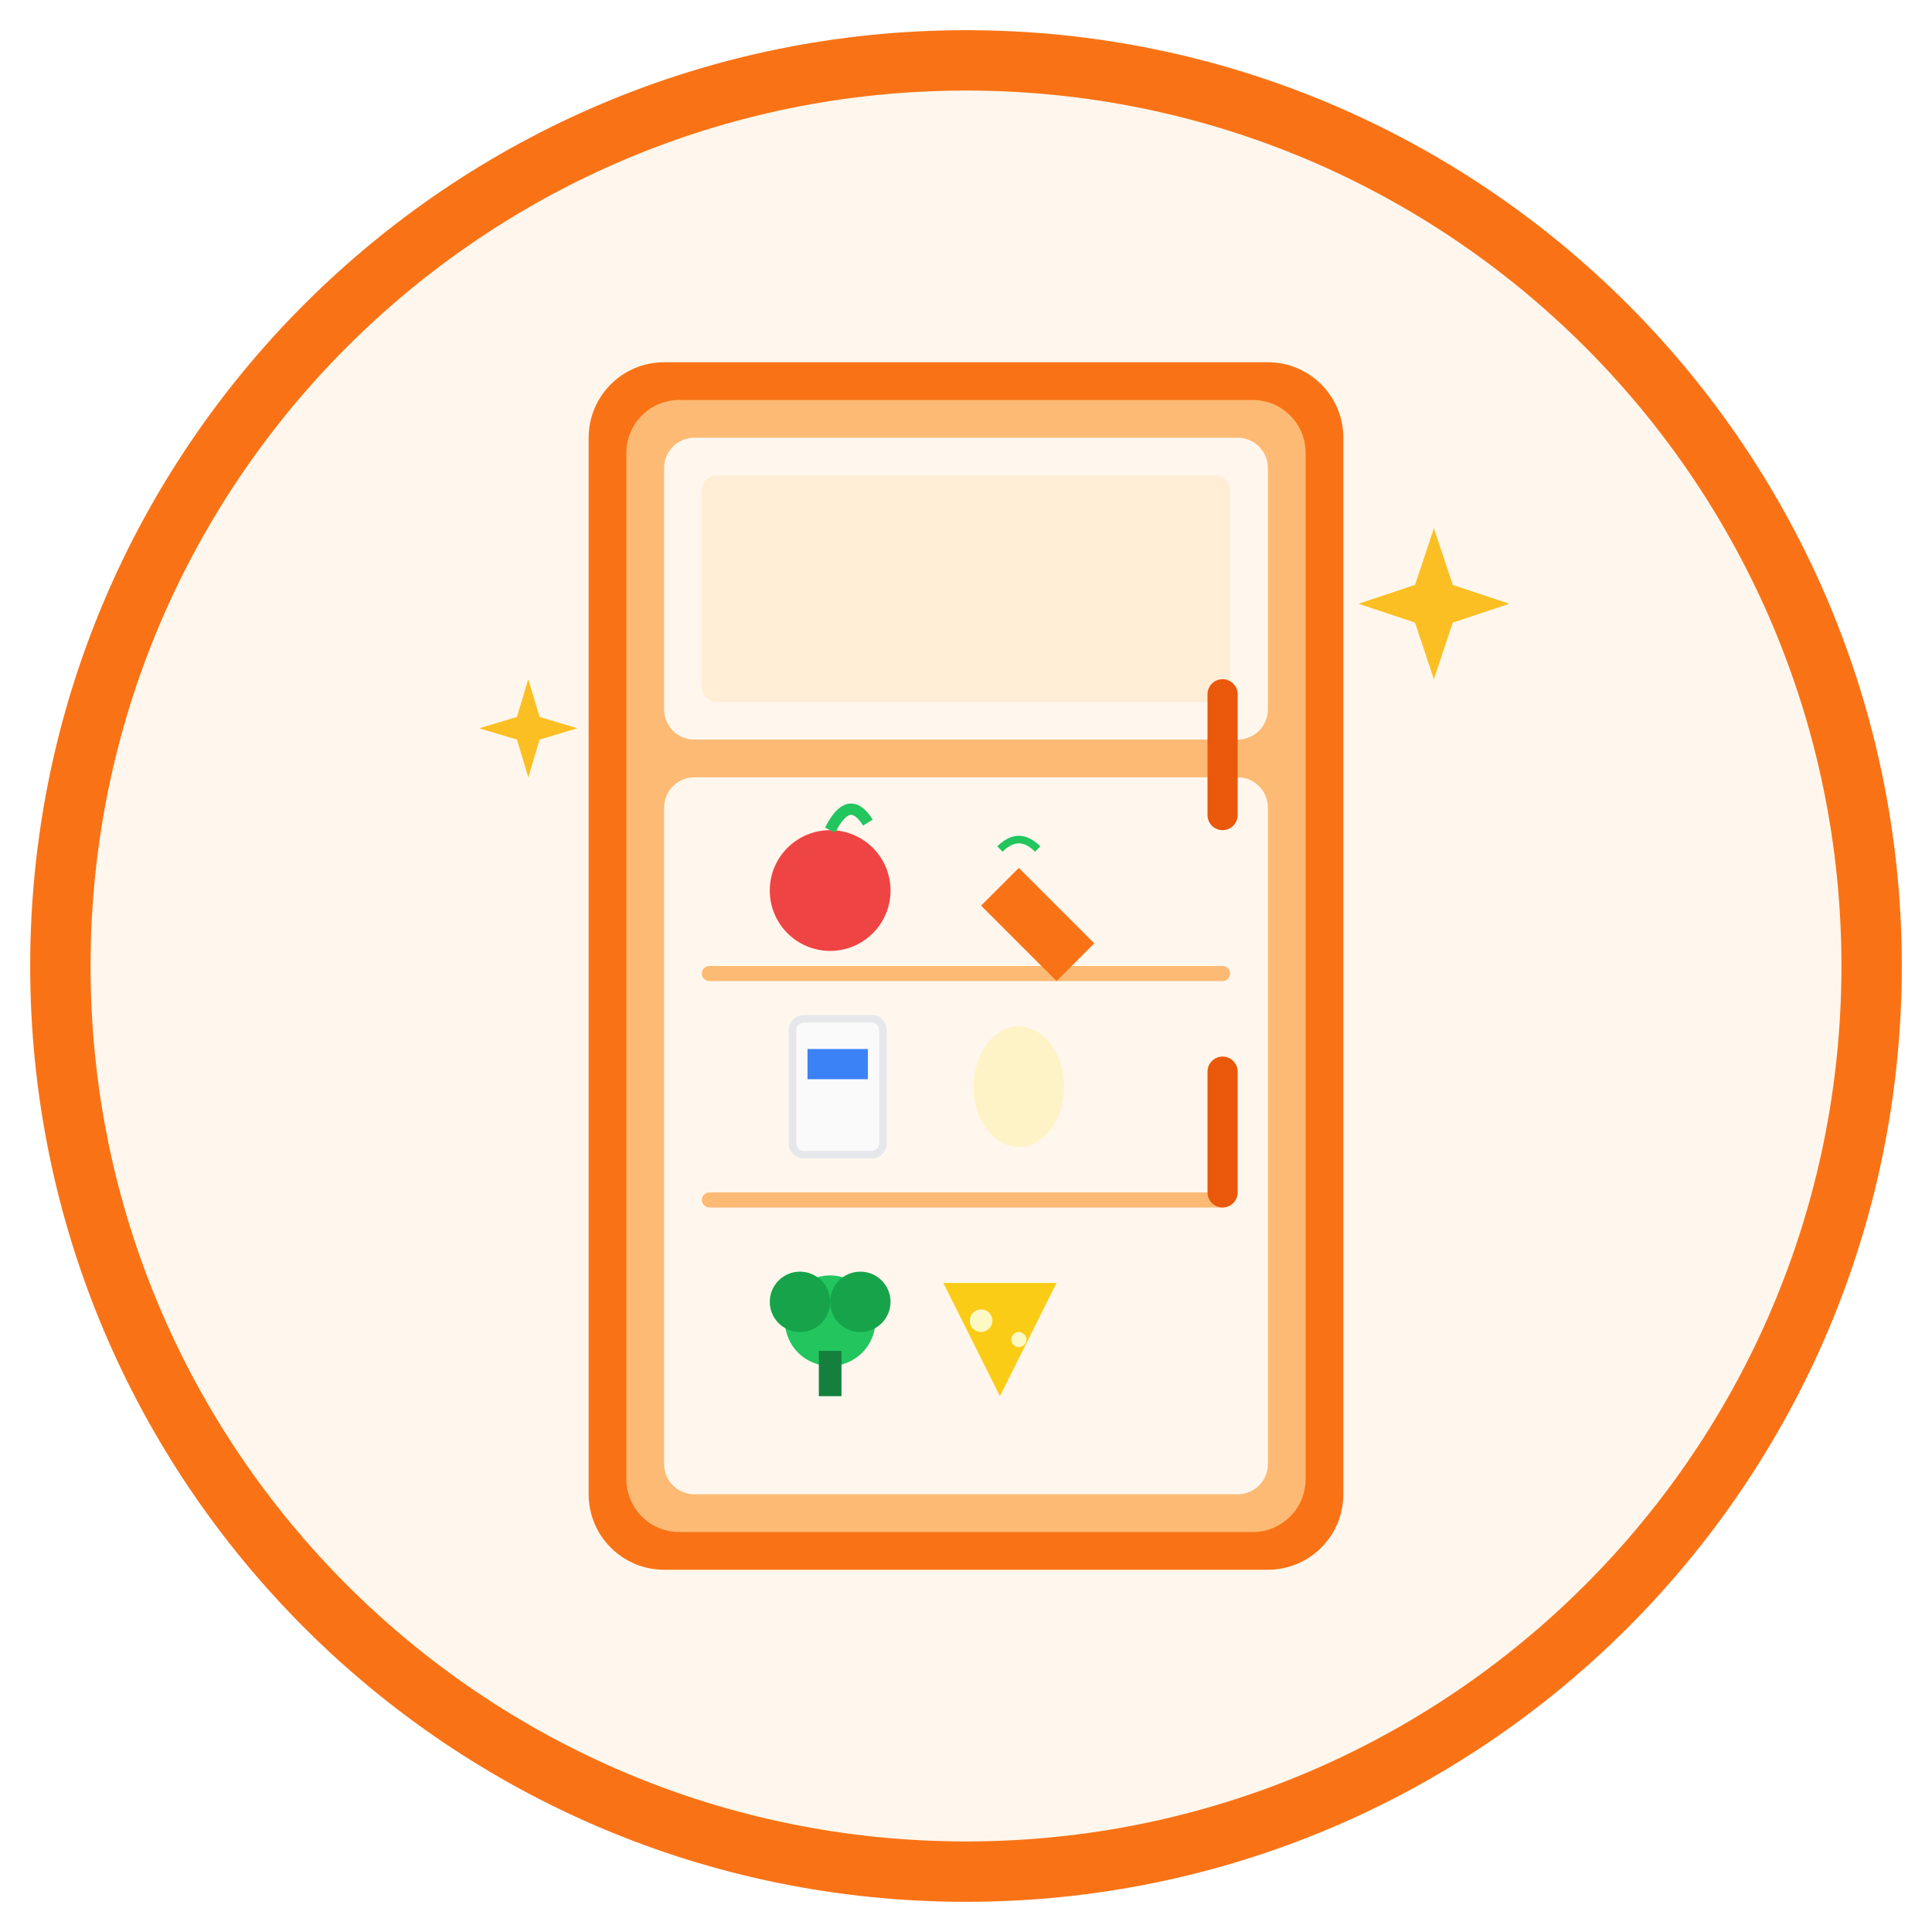
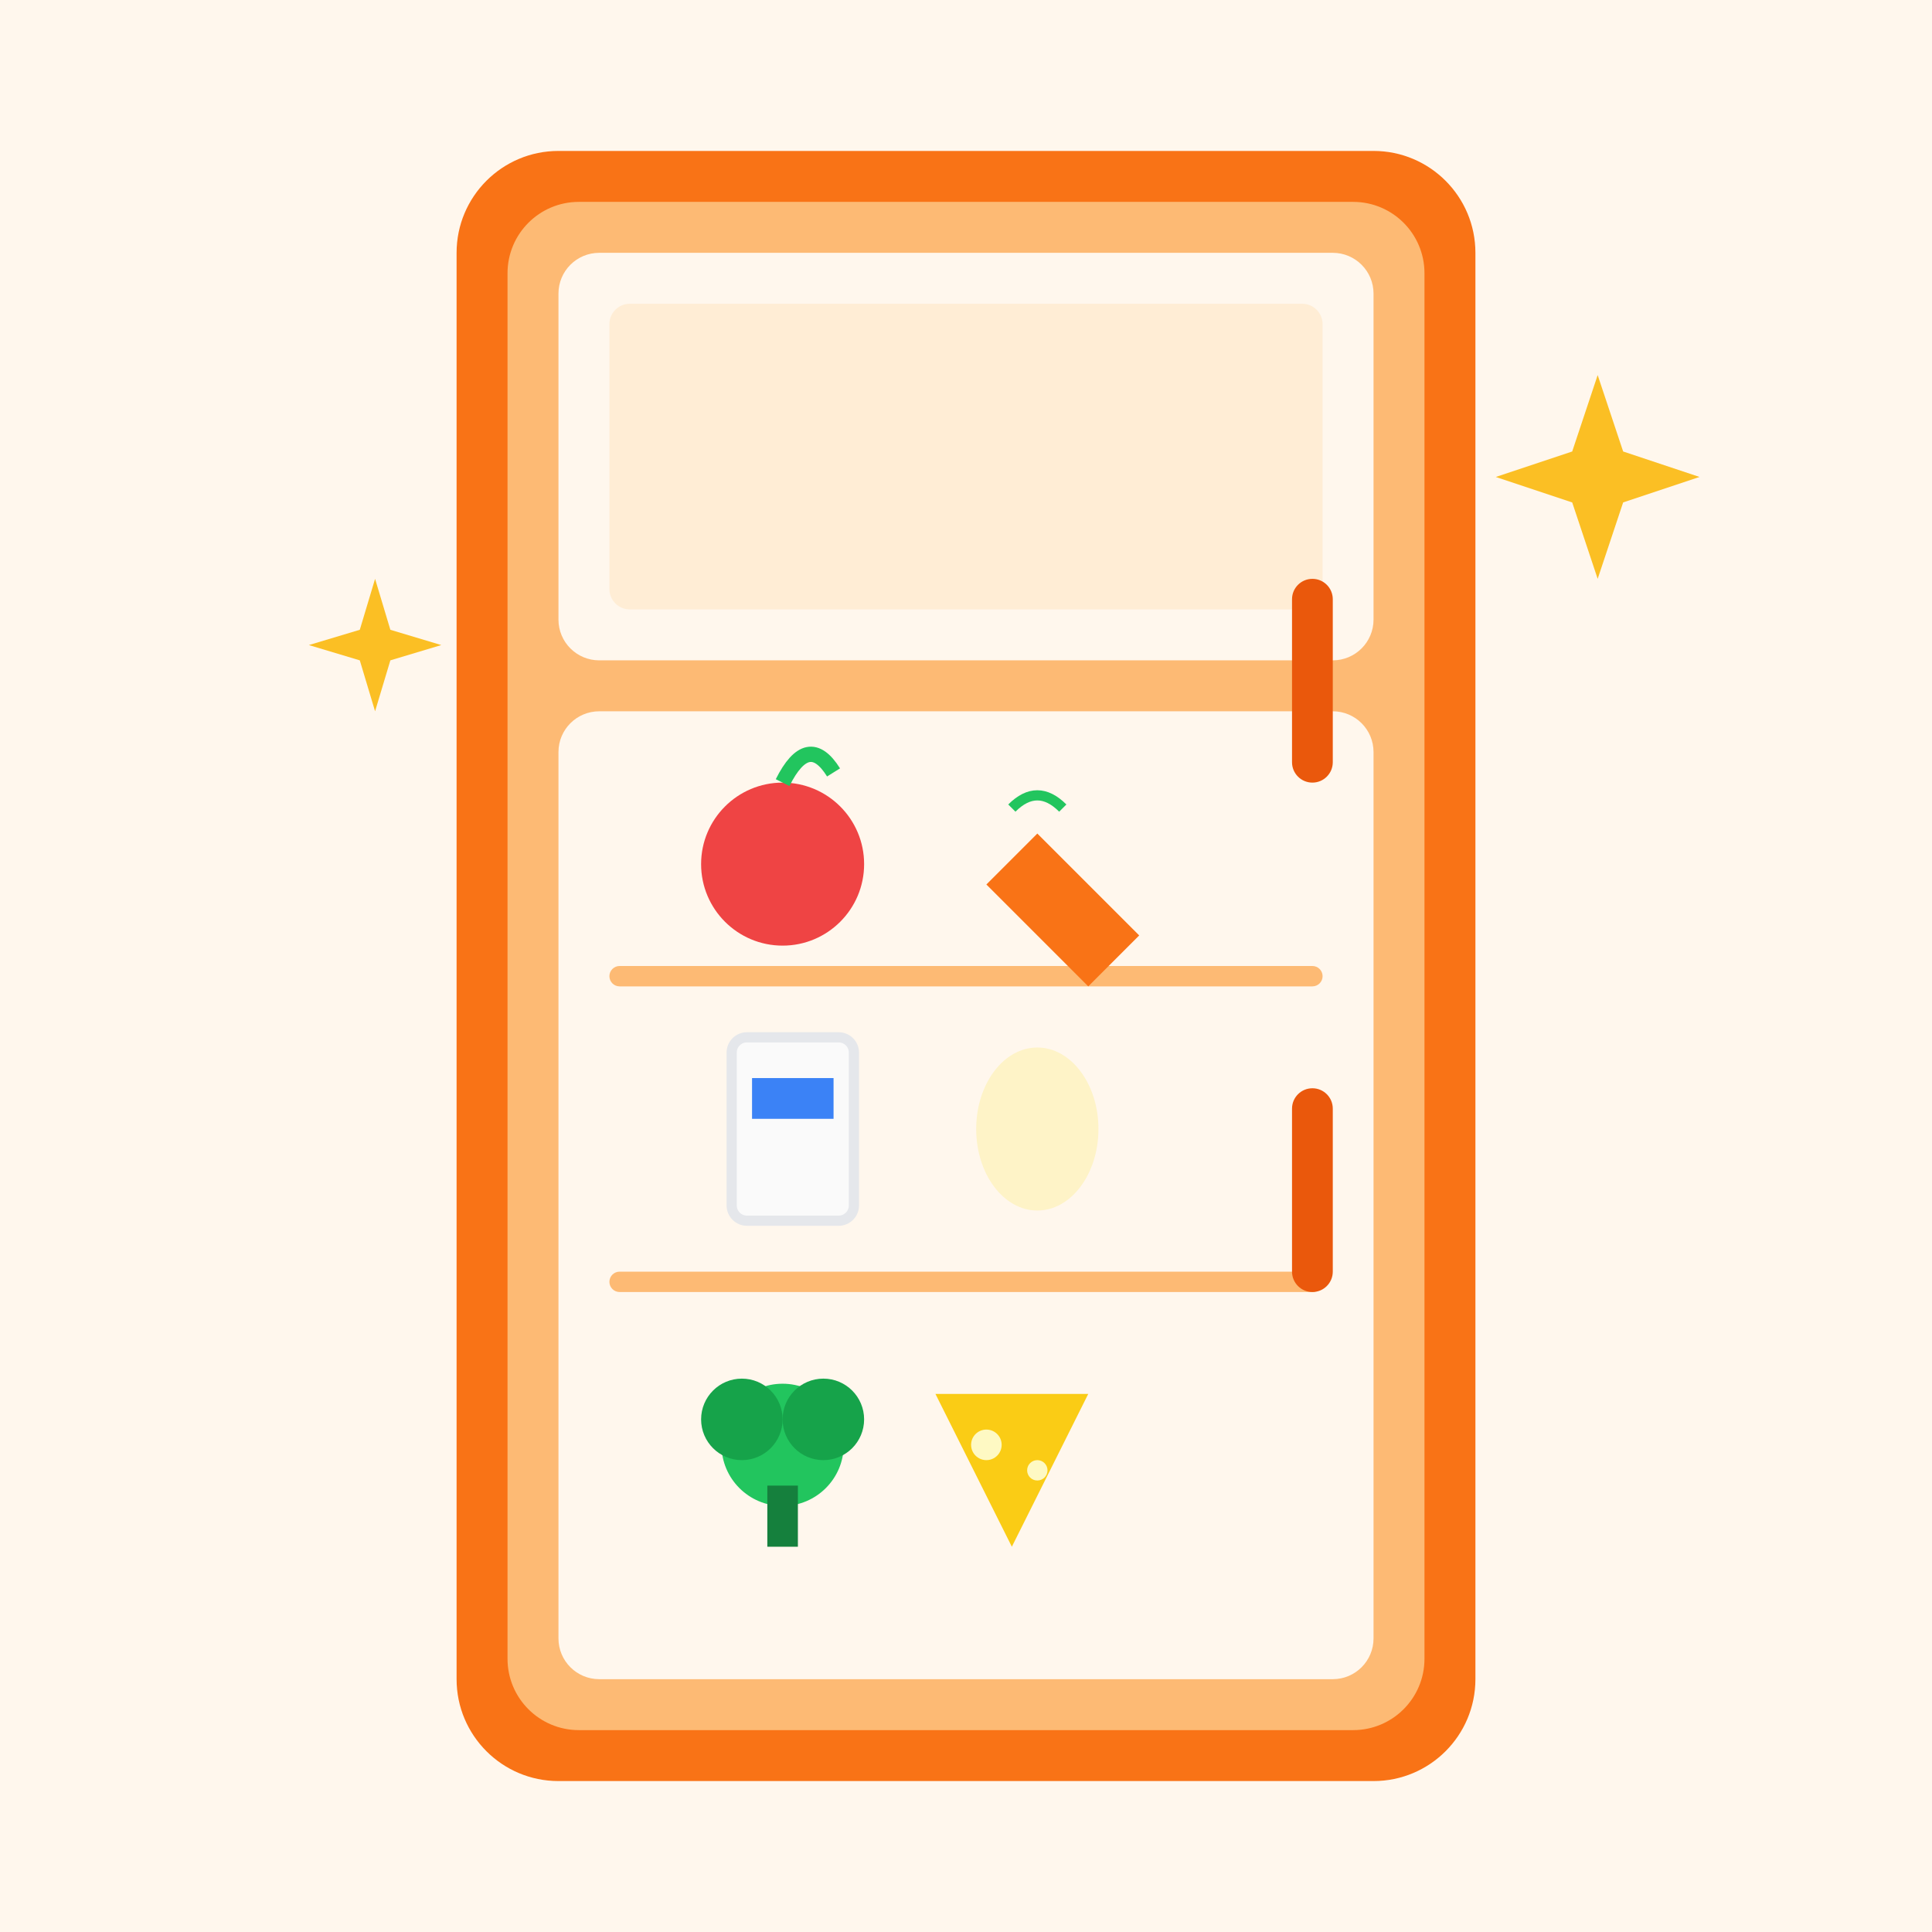
<svg xmlns="http://www.w3.org/2000/svg" viewBox="0 0 512 512" fill="none">
-   <circle cx="256" cy="256" r="240" fill="#FFF7ED" />
-   <circle cx="256" cy="256" r="240" stroke="#F97316" stroke-width="16" />
-   <rect x="156" y="96" width="200" height="320" rx="20" fill="#F97316" />
-   <rect x="166" y="106" width="180" height="300" rx="14" fill="#FDBA74" />
-   <rect x="176" y="116" width="160" height="80" rx="8" fill="#FFF7ED" />
-   <rect x="186" y="126" width="140" height="60" rx="4" fill="#FFEDD5" />
-   <rect x="176" y="206" width="160" height="190" rx="8" fill="#FFF7ED" />
-   <rect x="186" y="256" width="140" height="4" rx="2" fill="#FDBA74" />
-   <rect x="186" y="316" width="140" height="4" rx="2" fill="#FDBA74" />
-   <circle cx="220" cy="236" r="16" fill="#EF4444" />
-   <path d="M220 220 Q225 210 230 218" stroke="#22C55E" stroke-width="3" fill="none" />
-   <path d="M270 230 L290 250 L280 260 L260 240 Z" fill="#F97316" />
-   <path d="M265 225 Q270 220 275 225" stroke="#22C55E" stroke-width="2" fill="none" />
-   <rect x="210" y="270" width="24" height="36" rx="3" fill="#FAFAFA" stroke="#E5E7EB" stroke-width="2" />
-   <rect x="214" y="278" width="16" height="8" fill="#3B82F6" />
-   <ellipse cx="270" cy="288" rx="12" ry="16" fill="#FEF3C7" />
-   <path d="M250 340 L280 340 L265 370 Z" fill="#FACC15" />
-   <circle cx="260" cy="350" r="3" fill="#FEF9C3" />
-   <circle cx="270" cy="355" r="2" fill="#FEF9C3" />
-   <circle cx="220" cy="350" r="12" fill="#22C55E" />
-   <circle cx="212" cy="345" r="8" fill="#16A34A" />
-   <circle cx="228" cy="345" r="8" fill="#16A34A" />
-   <rect x="217" y="358" width="6" height="12" fill="#15803D" />
-   <rect x="320" y="180" width="8" height="40" rx="4" fill="#EA580C" />
-   <rect x="320" y="280" width="8" height="40" rx="4" fill="#EA580C" />
-   <path d="M380 140 L385 155 L400 160 L385 165 L380 180 L375 165 L360 160 L375 155 Z" fill="#FBBF24" />
-   <path d="M140 180 L143 190 L153 193 L143 196 L140 206 L137 196 L127 193 L137 190 Z" fill="#FBBF24" />
+   <rect width="512" height="512" fill="#FFF7ED" />
+   <g transform="translate(256,256) scale(1.35) translate(-256,-256)">
+     <rect x="156" y="96" width="200" height="320" rx="20" fill="#F97316" />
+     <rect x="166" y="106" width="180" height="300" rx="14" fill="#FDBA74" />
+     <rect x="176" y="116" width="160" height="80" rx="8" fill="#FFF7ED" />
+     <rect x="186" y="126" width="140" height="60" rx="4" fill="#FFEDD5" />
+     <rect x="176" y="206" width="160" height="190" rx="8" fill="#FFF7ED" />
+     <rect x="186" y="256" width="140" height="4" rx="2" fill="#FDBA74" />
+     <rect x="186" y="316" width="140" height="4" rx="2" fill="#FDBA74" />
+     <circle cx="220" cy="236" r="16" fill="#EF4444" />
+     <path d="M220 220 Q225 210 230 218" stroke="#22C55E" stroke-width="3" fill="none" />
+     <path d="M270 230 L290 250 L280 260 L260 240 Z" fill="#F97316" />
+     <path d="M265 225 Q270 220 275 225" stroke="#22C55E" stroke-width="2" fill="none" />
+     <rect x="210" y="270" width="24" height="36" rx="3" fill="#FAFAFA" stroke="#E5E7EB" stroke-width="2" />
+     <rect x="214" y="278" width="16" height="8" fill="#3B82F6" />
+     <ellipse cx="270" cy="288" rx="12" ry="16" fill="#FEF3C7" />
+     <path d="M250 340 L280 340 L265 370 Z" fill="#FACC15" />
+     <circle cx="260" cy="350" r="3" fill="#FEF9C3" />
+     <circle cx="270" cy="355" r="2" fill="#FEF9C3" />
+     <circle cx="220" cy="350" r="12" fill="#22C55E" />
+     <circle cx="212" cy="345" r="8" fill="#16A34A" />
+     <circle cx="228" cy="345" r="8" fill="#16A34A" />
+     <rect x="217" y="358" width="6" height="12" fill="#15803D" />
+     <rect x="320" y="180" width="8" height="40" rx="4" fill="#EA580C" />
+     <rect x="320" y="280" width="8" height="40" rx="4" fill="#EA580C" />
+     <path d="M380 140 L385 155 L400 160 L385 165 L380 180 L375 165 L360 160 L375 155 Z" fill="#FBBF24" />
+     <path d="M140 180 L143 190 L153 193 L143 196 L140 206 L137 196 L127 193 L137 190 Z" fill="#FBBF24" />
+   </g>
</svg>
